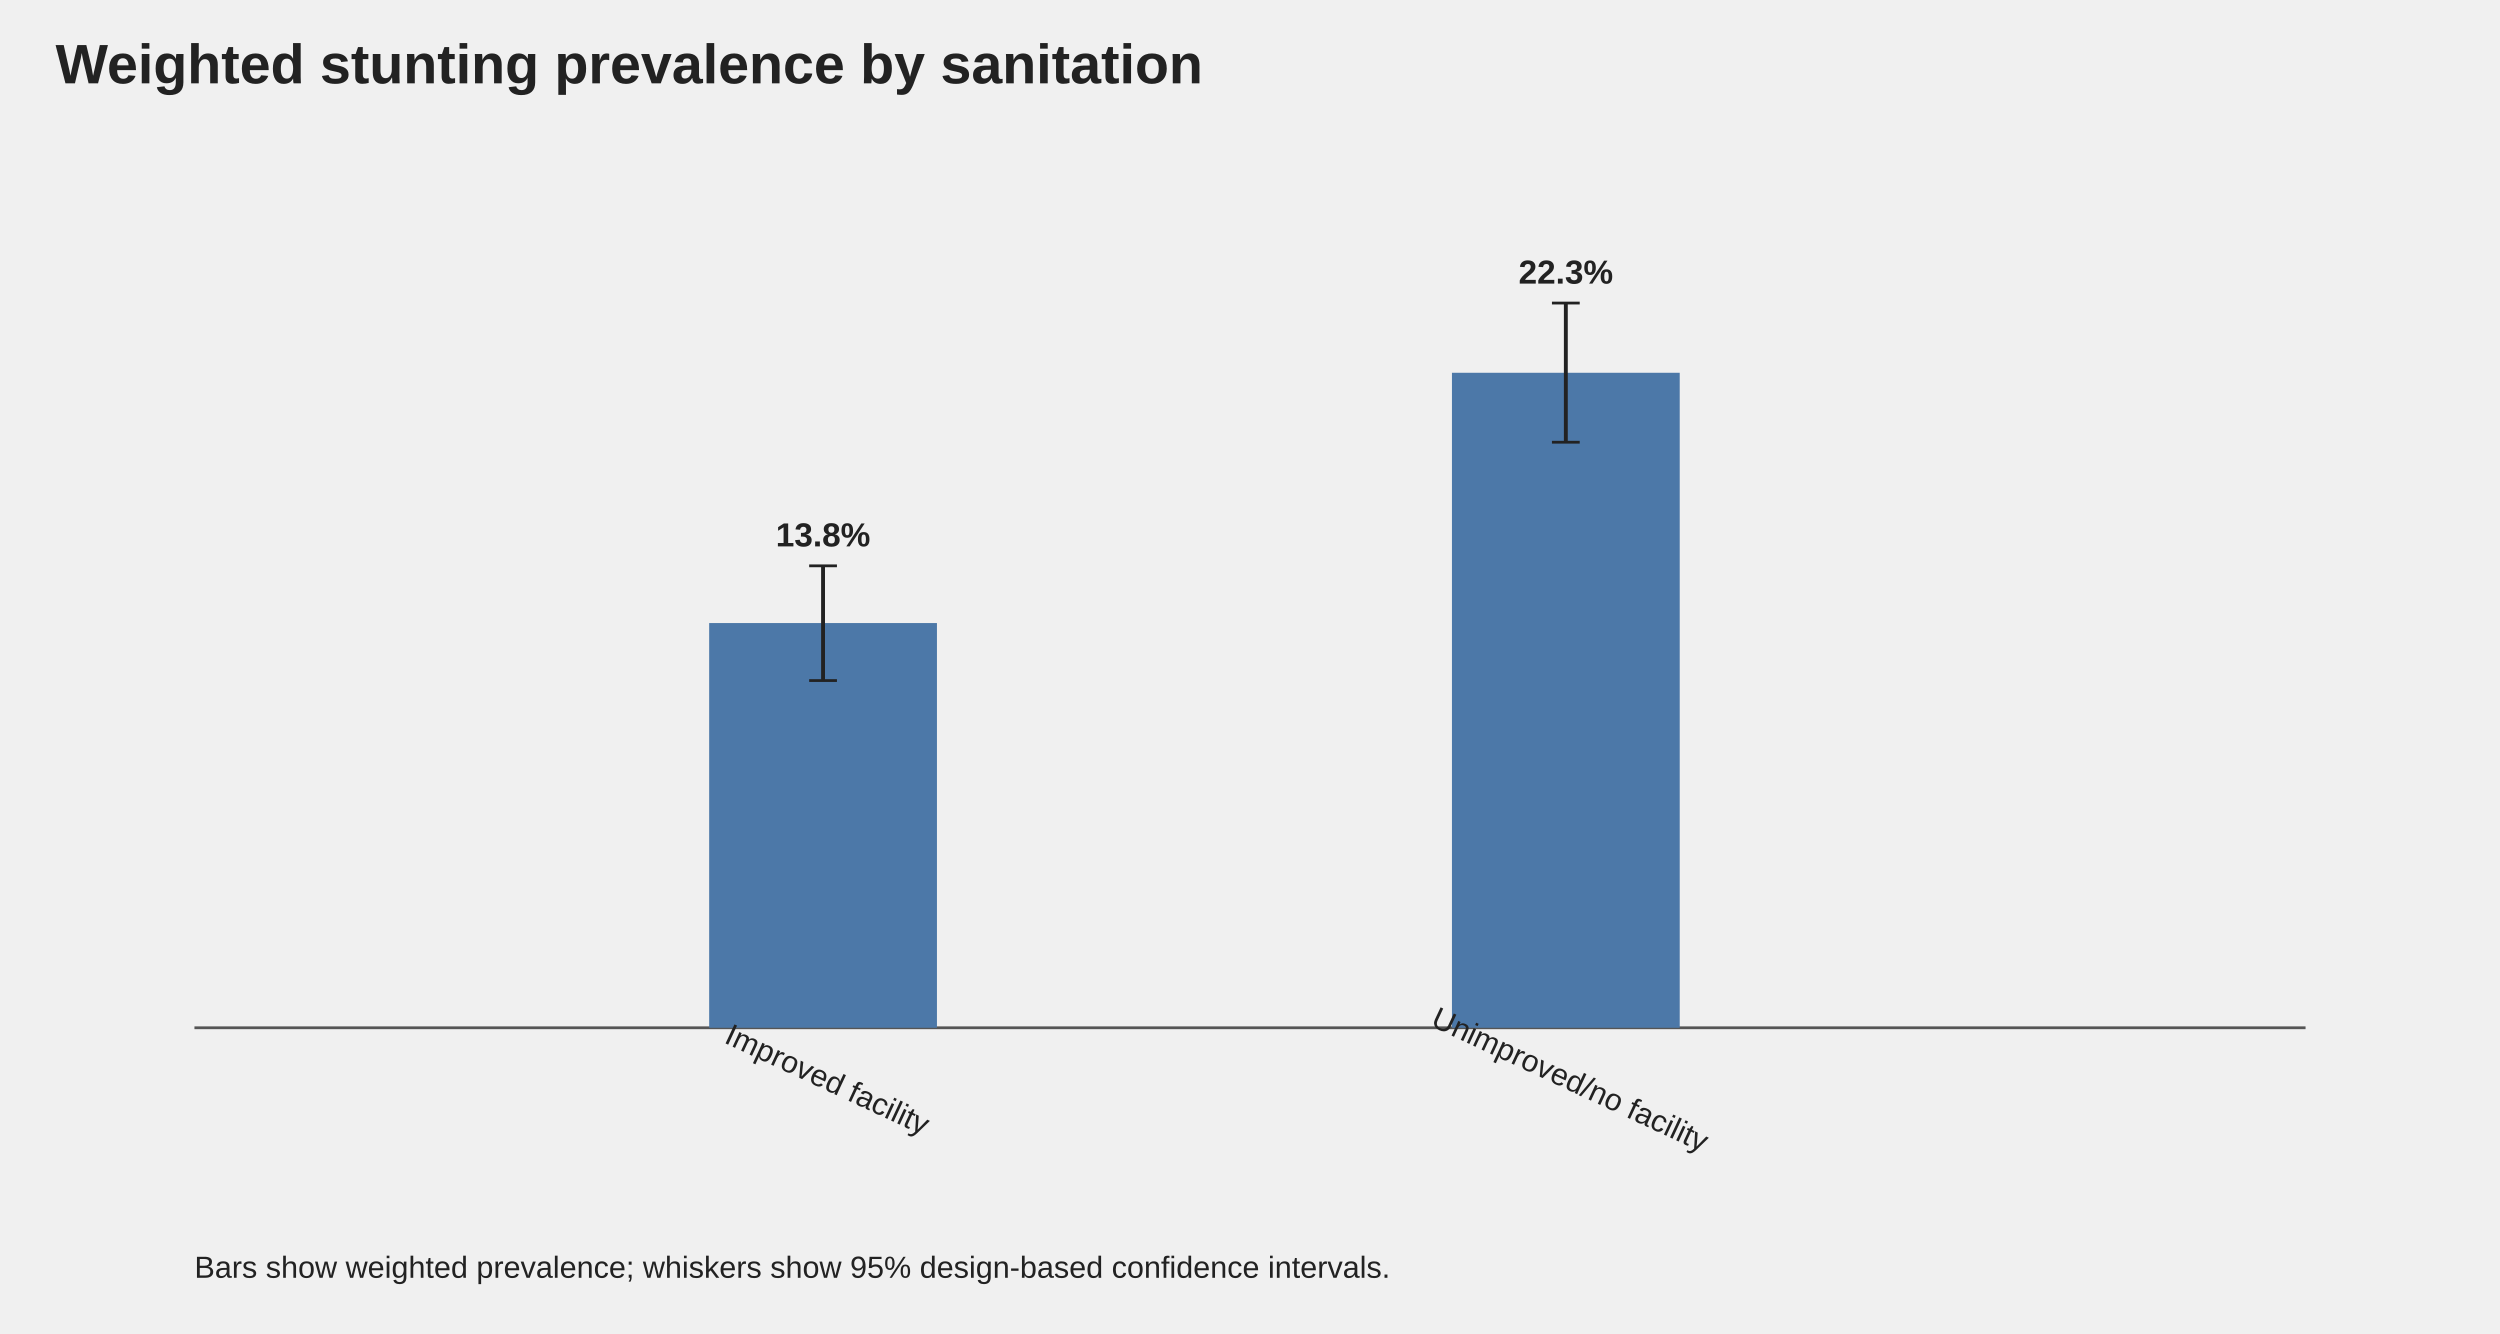
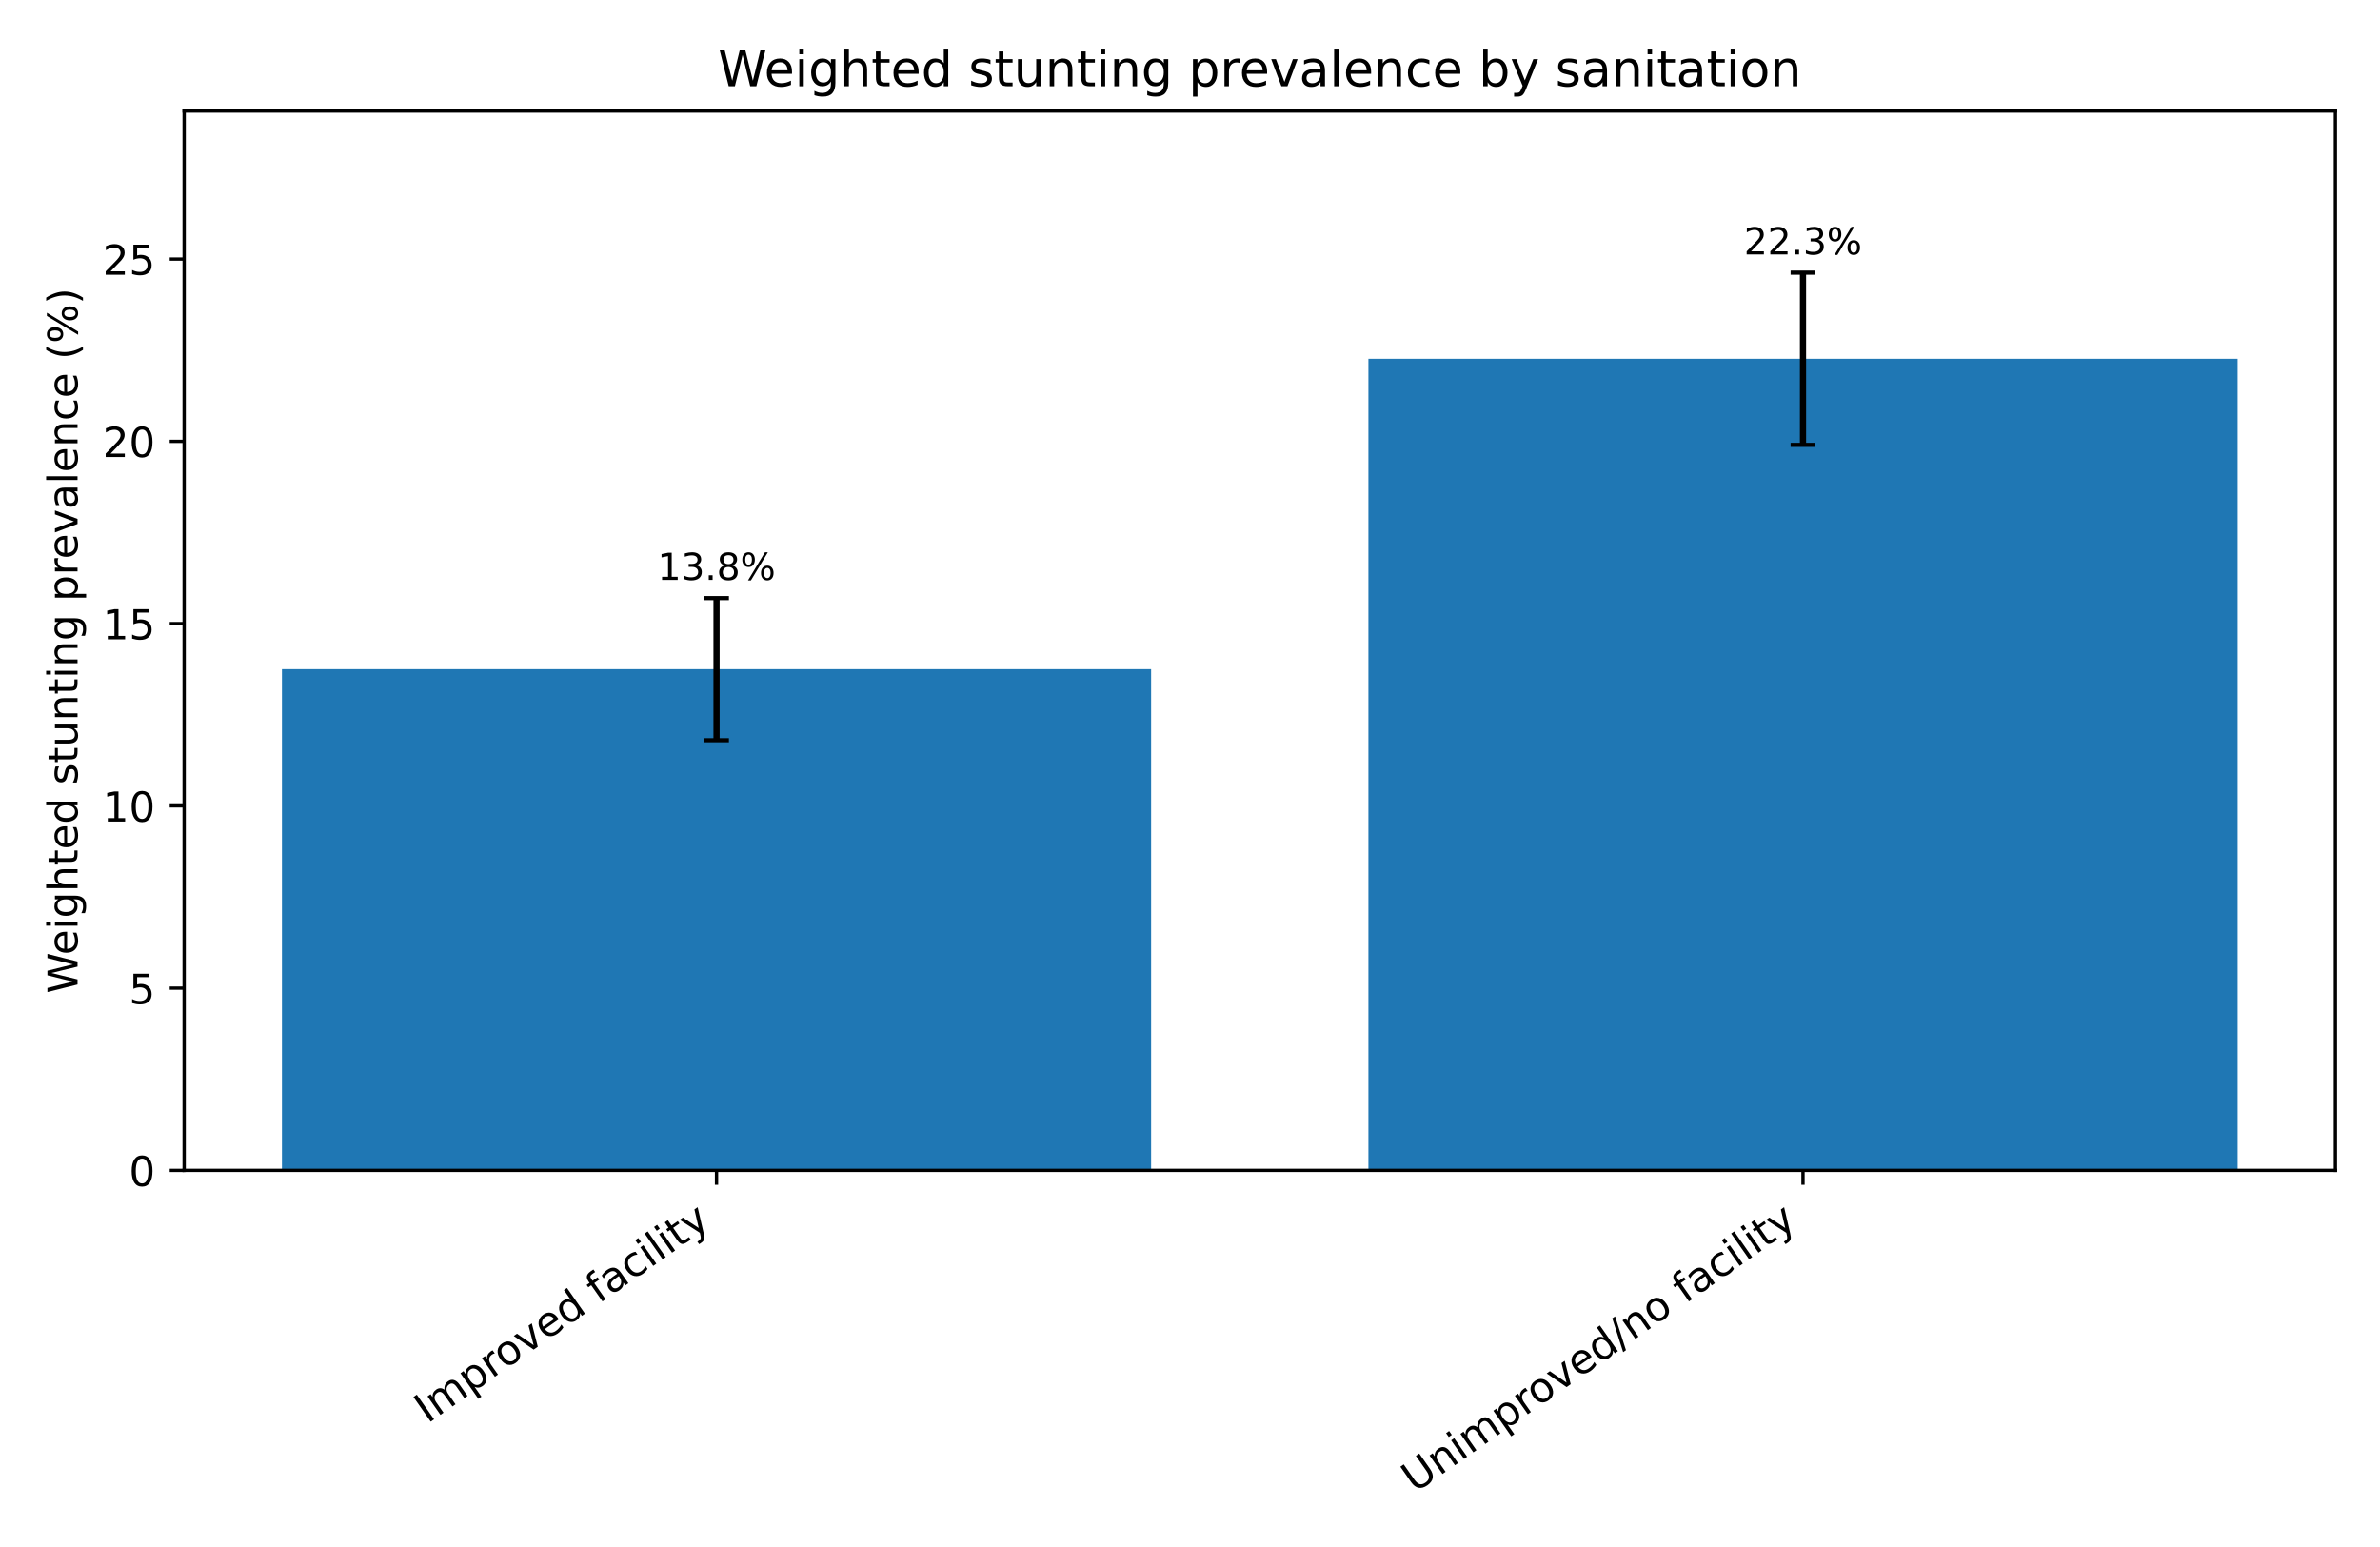
- <svg xmlns="http://www.w3.org/2000/svg" width="900" height="480" viewBox="0 0 900 480">
-   <style>text{font-family:Arial,sans-serif;fill:#222}.t{font-size:20px;font-weight:700}.l{font-size:11px}.v{font-size:12px;font-weight:600}</style>
-   <text x="20" y="30" class="t">Weighted stunting prevalence by sanitation</text>
-   <line x1="70" y1="370" x2="830" y2="370" stroke="#555" />
-   <rect x="255.3" y="224.3" width="82.0" height="145.7" fill="#4C78A8" />
-   <line x1="296.3" y1="245.0" x2="296.3" y2="203.7" stroke="#222" stroke-width="1.4" />
-   <line x1="291.3" y1="245.0" x2="301.3" y2="245.0" stroke="#222" />
-   <line x1="291.3" y1="203.7" x2="301.3" y2="203.7" stroke="#222" />
-   <text x="296.3" y="196.7" text-anchor="middle" class="v">13.8%</text>
-   <text x="296.3" y="392" text-anchor="middle" class="l" transform="rotate(25 296.3 392)">Improved facility</text>
-   <rect x="522.7" y="134.2" width="82.0" height="235.8" fill="#4C78A8" />
-   <line x1="563.7" y1="159.2" x2="563.7" y2="109.1" stroke="#222" stroke-width="1.4" />
-   <line x1="558.7" y1="159.2" x2="568.7" y2="159.2" stroke="#222" />
-   <line x1="558.7" y1="109.1" x2="568.7" y2="109.1" stroke="#222" />
-   <text x="563.7" y="102.1" text-anchor="middle" class="v">22.3%</text>
-   <text x="563.7" y="392" text-anchor="middle" class="l" transform="rotate(25 563.7 392)">Unimproved/no facility</text>
-   <text x="70" y="460" class="l">Bars show weighted prevalence; whiskers show 95% design-based confidence intervals.</text>
+ <svg xmlns="http://www.w3.org/2000/svg" xmlns:xlink="http://www.w3.org/1999/xlink" width="576pt" height="374.4pt" viewBox="0 0 576 374.4" version="1.1">
+   <defs>
+     <style type="text/css">*{stroke-linejoin: round; stroke-linecap: butt}</style>
+   </defs>
+   <g id="figure_1">
+     <g id="patch_1">
+       <path d="M 0 374.4  L 576 374.4  L 576 0  L 0 0  z " style="fill: #ffffff" />
+     </g>
+     <g id="axes_1">
+       <g id="patch_2">
+         <path d="M 44.57 283.248  L 565.2 283.248  L 565.2 26.88  L 44.57 26.88  z " style="fill: #ffffff" />
+       </g>
+       <g id="patch_3">
+         <path d="M 68.235 283.248  L 278.591 283.248  L 278.591 161.945  L 68.235 161.945  z " clip-path="url(#pf278d145f6)" style="fill: #1f77b4" />
+       </g>
+       <g id="patch_4">
+         <path d="M 331.179 283.248  L 541.535 283.248  L 541.535 86.828  L 331.179 86.828  z " clip-path="url(#pf278d145f6)" style="fill: #1f77b4" />
+       </g>
+       <g id="matplotlib.axis_1">
+         <g id="xtick_1">
+           <g id="line2d_1">
+             <defs>
+               <path id="m2571a220c2" d="M 0 0  L 0 3.5  " style="stroke: #000000; stroke-width: 0.8" />
+             </defs>
+             <g>
+               <use xlink:href="#m2571a220c2" x="173.413" y="283.248" style="stroke: #000000; stroke-width: 0.8" />
+             </g>
+           </g>
+           <g id="text_1">
+             <g transform="translate(103.4419 344.6309) rotate(-35) scale(0.1 -0.1)">
+               <defs>
+                 <path id="DejaVuSans-49" d="M 628 4666  L 1259 4666  L 1259 0  L 628 0  L 628 4666  z " transform="scale(0.015625)" />
+                 <path id="DejaVuSans-6d" d="M 3328 2828  Q 3544 3216 3844 3400  Q 4144 3584 4550 3584  Q 5097 3584 5394 3201  Q 5691 2819 5691 2113  L 5691 0  L 5113 0  L 5113 2094  Q 5113 2597 4934 2840  Q 4756 3084 4391 3084  Q 3944 3084 3684 2787  Q 3425 2491 3425 1978  L 3425 0  L 2847 0  L 2847 2094  Q 2847 2600 2669 2842  Q 2491 3084 2119 3084  Q 1678 3084 1418 2786  Q 1159 2488 1159 1978  L 1159 0  L 581 0  L 581 3500  L 1159 3500  L 1159 2956  Q 1356 3278 1631 3431  Q 1906 3584 2284 3584  Q 2666 3584 2933 3390  Q 3200 3197 3328 2828  z " transform="scale(0.015625)" />
+                 <path id="DejaVuSans-70" d="M 1159 525  L 1159 -1331  L 581 -1331  L 581 3500  L 1159 3500  L 1159 2969  Q 1341 3281 1617 3432  Q 1894 3584 2278 3584  Q 2916 3584 3314 3078  Q 3713 2572 3713 1747  Q 3713 922 3314 415  Q 2916 -91 2278 -91  Q 1894 -91 1617 61  Q 1341 213 1159 525  z M 3116 1747  Q 3116 2381 2855 2742  Q 2594 3103 2138 3103  Q 1681 3103 1420 2742  Q 1159 2381 1159 1747  Q 1159 1113 1420 752  Q 1681 391 2138 391  Q 2594 391 2855 752  Q 3116 1113 3116 1747  z " transform="scale(0.015625)" />
+                 <path id="DejaVuSans-72" d="M 2631 2963  Q 2534 3019 2420 3045  Q 2306 3072 2169 3072  Q 1681 3072 1420 2755  Q 1159 2438 1159 1844  L 1159 0  L 581 0  L 581 3500  L 1159 3500  L 1159 2956  Q 1341 3275 1631 3429  Q 1922 3584 2338 3584  Q 2397 3584 2469 3576  Q 2541 3569 2628 3553  L 2631 2963  z " transform="scale(0.015625)" />
+                 <path id="DejaVuSans-6f" d="M 1959 3097  Q 1497 3097 1228 2736  Q 959 2375 959 1747  Q 959 1119 1226 758  Q 1494 397 1959 397  Q 2419 397 2687 759  Q 2956 1122 2956 1747  Q 2956 2369 2687 2733  Q 2419 3097 1959 3097  z M 1959 3584  Q 2709 3584 3137 3096  Q 3566 2609 3566 1747  Q 3566 888 3137 398  Q 2709 -91 1959 -91  Q 1206 -91 779 398  Q 353 888 353 1747  Q 353 2609 779 3096  Q 1206 3584 1959 3584  z " transform="scale(0.015625)" />
+                 <path id="DejaVuSans-76" d="M 191 3500  L 800 3500  L 1894 563  L 2988 3500  L 3597 3500  L 2284 0  L 1503 0  L 191 3500  z " transform="scale(0.015625)" />
+                 <path id="DejaVuSans-65" d="M 3597 1894  L 3597 1613  L 953 1613  Q 991 1019 1311 708  Q 1631 397 2203 397  Q 2534 397 2845 478  Q 3156 559 3463 722  L 3463 178  Q 3153 47 2828 -22  Q 2503 -91 2169 -91  Q 1331 -91 842 396  Q 353 884 353 1716  Q 353 2575 817 3079  Q 1281 3584 2069 3584  Q 2775 3584 3186 3129  Q 3597 2675 3597 1894  z M 3022 2063  Q 3016 2534 2758 2815  Q 2500 3097 2075 3097  Q 1594 3097 1305 2825  Q 1016 2553 972 2059  L 3022 2063  z " transform="scale(0.015625)" />
+                 <path id="DejaVuSans-64" d="M 2906 2969  L 2906 4863  L 3481 4863  L 3481 0  L 2906 0  L 2906 525  Q 2725 213 2448 61  Q 2172 -91 1784 -91  Q 1150 -91 751 415  Q 353 922 353 1747  Q 353 2572 751 3078  Q 1150 3584 1784 3584  Q 2172 3584 2448 3432  Q 2725 3281 2906 2969  z M 947 1747  Q 947 1113 1208 752  Q 1469 391 1925 391  Q 2381 391 2643 752  Q 2906 1113 2906 1747  Q 2906 2381 2643 2742  Q 2381 3103 1925 3103  Q 1469 3103 1208 2742  Q 947 2381 947 1747  z " transform="scale(0.015625)" />
+                 <path id="DejaVuSans-20" transform="scale(0.015625)" />
+                 <path id="DejaVuSans-66" d="M 2375 4863  L 2375 4384  L 1825 4384  Q 1516 4384 1395 4259  Q 1275 4134 1275 3809  L 1275 3500  L 2222 3500  L 2222 3053  L 1275 3053  L 1275 0  L 697 0  L 697 3053  L 147 3053  L 147 3500  L 697 3500  L 697 3744  Q 697 4328 969 4595  Q 1241 4863 1831 4863  L 2375 4863  z " transform="scale(0.015625)" />
+                 <path id="DejaVuSans-61" d="M 2194 1759  Q 1497 1759 1228 1600  Q 959 1441 959 1056  Q 959 750 1161 570  Q 1363 391 1709 391  Q 2188 391 2477 730  Q 2766 1069 2766 1631  L 2766 1759  L 2194 1759  z M 3341 1997  L 3341 0  L 2766 0  L 2766 531  Q 2569 213 2275 61  Q 1981 -91 1556 -91  Q 1019 -91 701 211  Q 384 513 384 1019  Q 384 1609 779 1909  Q 1175 2209 1959 2209  L 2766 2209  L 2766 2266  Q 2766 2663 2505 2880  Q 2244 3097 1772 3097  Q 1472 3097 1187 3025  Q 903 2953 641 2809  L 641 3341  Q 956 3463 1253 3523  Q 1550 3584 1831 3584  Q 2591 3584 2966 3190  Q 3341 2797 3341 1997  z " transform="scale(0.015625)" />
+                 <path id="DejaVuSans-63" d="M 3122 3366  L 3122 2828  Q 2878 2963 2633 3030  Q 2388 3097 2138 3097  Q 1578 3097 1268 2742  Q 959 2388 959 1747  Q 959 1106 1268 751  Q 1578 397 2138 397  Q 2388 397 2633 464  Q 2878 531 3122 666  L 3122 134  Q 2881 22 2623 -34  Q 2366 -91 2075 -91  Q 1284 -91 818 406  Q 353 903 353 1747  Q 353 2603 823 3093  Q 1294 3584 2113 3584  Q 2378 3584 2631 3529  Q 2884 3475 3122 3366  z " transform="scale(0.015625)" />
+                 <path id="DejaVuSans-69" d="M 603 3500  L 1178 3500  L 1178 0  L 603 0  L 603 3500  z M 603 4863  L 1178 4863  L 1178 4134  L 603 4134  L 603 4863  z " transform="scale(0.015625)" />
+                 <path id="DejaVuSans-6c" d="M 603 4863  L 1178 4863  L 1178 0  L 603 0  L 603 4863  z " transform="scale(0.015625)" />
+                 <path id="DejaVuSans-74" d="M 1172 4494  L 1172 3500  L 2356 3500  L 2356 3053  L 1172 3053  L 1172 1153  Q 1172 725 1289 603  Q 1406 481 1766 481  L 2356 481  L 2356 0  L 1766 0  Q 1100 0 847 248  Q 594 497 594 1153  L 594 3053  L 172 3053  L 172 3500  L 594 3500  L 594 4494  L 1172 4494  z " transform="scale(0.015625)" />
+                 <path id="DejaVuSans-79" d="M 2059 -325  Q 1816 -950 1584 -1140  Q 1353 -1331 966 -1331  L 506 -1331  L 506 -850  L 844 -850  Q 1081 -850 1212 -737  Q 1344 -625 1503 -206  L 1606 56  L 191 3500  L 800 3500  L 1894 763  L 2988 3500  L 3597 3500  L 2059 -325  z " transform="scale(0.015625)" />
+               </defs>
+               <use xlink:href="#DejaVuSans-49" />
+               <use xlink:href="#DejaVuSans-6d" transform="translate(29.49219 0)" />
+               <use xlink:href="#DejaVuSans-70" transform="translate(126.9043 0)" />
+               <use xlink:href="#DejaVuSans-72" transform="translate(190.3809 0)" />
+               <use xlink:href="#DejaVuSans-6f" transform="translate(229.2441 0)" />
+               <use xlink:href="#DejaVuSans-76" transform="translate(290.4258 0)" />
+               <use xlink:href="#DejaVuSans-65" transform="translate(349.6055 0)" />
+               <use xlink:href="#DejaVuSans-64" transform="translate(411.1289 0)" />
+               <use xlink:href="#DejaVuSans-20" transform="translate(474.6055 0)" />
+               <use xlink:href="#DejaVuSans-66" transform="translate(506.3926 0)" />
+               <use xlink:href="#DejaVuSans-61" transform="translate(541.5977 0)" />
+               <use xlink:href="#DejaVuSans-63" transform="translate(602.877 0)" />
+               <use xlink:href="#DejaVuSans-69" transform="translate(657.8574 0)" />
+               <use xlink:href="#DejaVuSans-6c" transform="translate(685.6406 0)" />
+               <use xlink:href="#DejaVuSans-69" transform="translate(713.4238 0)" />
+               <use xlink:href="#DejaVuSans-74" transform="translate(741.207 0)" />
+               <use xlink:href="#DejaVuSans-79" transform="translate(780.416 0)" />
+             </g>
+           </g>
+         </g>
+         <g id="xtick_2">
+           <g id="line2d_2">
+             <g>
+               <use xlink:href="#m2571a220c2" x="436.357" y="283.248" style="stroke: #000000; stroke-width: 0.8" />
+             </g>
+           </g>
+           <g id="text_2">
+             <g transform="translate(342.3775 361.4421) rotate(-35) scale(0.1 -0.1)">
+               <defs>
+                 <path id="DejaVuSans-55" d="M 556 4666  L 1191 4666  L 1191 1831  Q 1191 1081 1462 751  Q 1734 422 2344 422  Q 2950 422 3222 751  Q 3494 1081 3494 1831  L 3494 4666  L 4128 4666  L 4128 1753  Q 4128 841 3676 375  Q 3225 -91 2344 -91  Q 1459 -91 1007 375  Q 556 841 556 1753  L 556 4666  z " transform="scale(0.015625)" />
+                 <path id="DejaVuSans-6e" d="M 3513 2113  L 3513 0  L 2938 0  L 2938 2094  Q 2938 2591 2744 2837  Q 2550 3084 2163 3084  Q 1697 3084 1428 2787  Q 1159 2491 1159 1978  L 1159 0  L 581 0  L 581 3500  L 1159 3500  L 1159 2956  Q 1366 3272 1645 3428  Q 1925 3584 2291 3584  Q 2894 3584 3203 3211  Q 3513 2838 3513 2113  z " transform="scale(0.015625)" />
+                 <path id="DejaVuSans-2f" d="M 1625 4666  L 2156 4666  L 531 -594  L 0 -594  L 1625 4666  z " transform="scale(0.015625)" />
+               </defs>
+               <use xlink:href="#DejaVuSans-55" />
+               <use xlink:href="#DejaVuSans-6e" transform="translate(73.19336 0)" />
+               <use xlink:href="#DejaVuSans-69" transform="translate(136.5723 0)" />
+               <use xlink:href="#DejaVuSans-6d" transform="translate(164.3555 0)" />
+               <use xlink:href="#DejaVuSans-70" transform="translate(261.7676 0)" />
+               <use xlink:href="#DejaVuSans-72" transform="translate(325.2441 0)" />
+               <use xlink:href="#DejaVuSans-6f" transform="translate(364.1074 0)" />
+               <use xlink:href="#DejaVuSans-76" transform="translate(425.2891 0)" />
+               <use xlink:href="#DejaVuSans-65" transform="translate(484.4688 0)" />
+               <use xlink:href="#DejaVuSans-64" transform="translate(545.9922 0)" />
+               <use xlink:href="#DejaVuSans-2f" transform="translate(609.4688 0)" />
+               <use xlink:href="#DejaVuSans-6e" transform="translate(643.1602 0)" />
+               <use xlink:href="#DejaVuSans-6f" transform="translate(706.5391 0)" />
+               <use xlink:href="#DejaVuSans-20" transform="translate(767.7207 0)" />
+               <use xlink:href="#DejaVuSans-66" transform="translate(799.5078 0)" />
+               <use xlink:href="#DejaVuSans-61" transform="translate(834.7129 0)" />
+               <use xlink:href="#DejaVuSans-63" transform="translate(895.9922 0)" />
+               <use xlink:href="#DejaVuSans-69" transform="translate(950.9727 0)" />
+               <use xlink:href="#DejaVuSans-6c" transform="translate(978.7559 0)" />
+               <use xlink:href="#DejaVuSans-69" transform="translate(1006.539 0)" />
+               <use xlink:href="#DejaVuSans-74" transform="translate(1034.322 0)" />
+               <use xlink:href="#DejaVuSans-79" transform="translate(1073.531 0)" />
+             </g>
+           </g>
+         </g>
+       </g>
+       <g id="matplotlib.axis_2">
+         <g id="ytick_1">
+           <g id="line2d_3">
+             <defs>
+               <path id="m5bd4060af0" d="M 0 0  L -3.5 0  " style="stroke: #000000; stroke-width: 0.8" />
+             </defs>
+             <g>
+               <use xlink:href="#m5bd4060af0" x="44.57" y="283.248" style="stroke: #000000; stroke-width: 0.8" />
+             </g>
+           </g>
+           <g id="text_3">
+             <g transform="translate(31.2075 287.047) scale(0.1 -0.1)">
+               <defs>
+                 <path id="DejaVuSans-30" d="M 2034 4250  Q 1547 4250 1301 3770  Q 1056 3291 1056 2328  Q 1056 1369 1301 889  Q 1547 409 2034 409  Q 2525 409 2770 889  Q 3016 1369 3016 2328  Q 3016 3291 2770 3770  Q 2525 4250 2034 4250  z M 2034 4750  Q 2819 4750 3233 4129  Q 3647 3509 3647 2328  Q 3647 1150 3233 529  Q 2819 -91 2034 -91  Q 1250 -91 836 529  Q 422 1150 422 2328  Q 422 3509 836 4129  Q 1250 4750 2034 4750  z " transform="scale(0.015625)" />
+               </defs>
+               <use xlink:href="#DejaVuSans-30" />
+             </g>
+           </g>
+         </g>
+         <g id="ytick_2">
+           <g id="line2d_4">
+             <g>
+               <use xlink:href="#m5bd4060af0" x="44.57" y="239.138" style="stroke: #000000; stroke-width: 0.8" />
+             </g>
+           </g>
+           <g id="text_4">
+             <g transform="translate(31.2075 242.9369) scale(0.1 -0.1)">
+               <defs>
+                 <path id="DejaVuSans-35" d="M 691 4666  L 3169 4666  L 3169 4134  L 1269 4134  L 1269 2991  Q 1406 3038 1543 3061  Q 1681 3084 1819 3084  Q 2600 3084 3056 2656  Q 3513 2228 3513 1497  Q 3513 744 3044 326  Q 2575 -91 1722 -91  Q 1428 -91 1123 -41  Q 819 9 494 109  L 494 744  Q 775 591 1075 516  Q 1375 441 1709 441  Q 2250 441 2565 725  Q 2881 1009 2881 1497  Q 2881 1984 2565 2268  Q 2250 2553 1709 2553  Q 1456 2553 1204 2497  Q 953 2441 691 2322  L 691 4666  z " transform="scale(0.015625)" />
+               </defs>
+               <use xlink:href="#DejaVuSans-35" />
+             </g>
+           </g>
+         </g>
+         <g id="ytick_3">
+           <g id="line2d_5">
+             <g>
+               <use xlink:href="#m5bd4060af0" x="44.57" y="195.028" style="stroke: #000000; stroke-width: 0.8" />
+             </g>
+           </g>
+           <g id="text_5">
+             <g transform="translate(24.845 198.8269) scale(0.1 -0.1)">
+               <defs>
+                 <path id="DejaVuSans-31" d="M 794 531  L 1825 531  L 1825 4091  L 703 3866  L 703 4441  L 1819 4666  L 2450 4666  L 2450 531  L 3481 531  L 3481 0  L 794 0  L 794 531  z " transform="scale(0.015625)" />
+               </defs>
+               <use xlink:href="#DejaVuSans-31" />
+               <use xlink:href="#DejaVuSans-30" transform="translate(63.62305 0)" />
+             </g>
+           </g>
+         </g>
+         <g id="ytick_4">
+           <g id="line2d_6">
+             <g>
+               <use xlink:href="#m5bd4060af0" x="44.57" y="150.918" style="stroke: #000000; stroke-width: 0.8" />
+             </g>
+           </g>
+           <g id="text_6">
+             <g transform="translate(24.845 154.7168) scale(0.1 -0.1)">
+               <use xlink:href="#DejaVuSans-31" />
+               <use xlink:href="#DejaVuSans-35" transform="translate(63.62305 0)" />
+             </g>
+           </g>
+         </g>
+         <g id="ytick_5">
+           <g id="line2d_7">
+             <g>
+               <use xlink:href="#m5bd4060af0" x="44.57" y="106.808" style="stroke: #000000; stroke-width: 0.8" />
+             </g>
+           </g>
+           <g id="text_7">
+             <g transform="translate(24.845 110.6067) scale(0.1 -0.1)">
+               <defs>
+                 <path id="DejaVuSans-32" d="M 1228 531  L 3431 531  L 3431 0  L 469 0  L 469 531  Q 828 903 1448 1529  Q 2069 2156 2228 2338  Q 2531 2678 2651 2914  Q 2772 3150 2772 3378  Q 2772 3750 2511 3984  Q 2250 4219 1831 4219  Q 1534 4219 1204 4116  Q 875 4013 500 3803  L 500 4441  Q 881 4594 1212 4672  Q 1544 4750 1819 4750  Q 2544 4750 2975 4387  Q 3406 4025 3406 3419  Q 3406 3131 3298 2873  Q 3191 2616 2906 2266  Q 2828 2175 2409 1742  Q 1991 1309 1228 531  z " transform="scale(0.015625)" />
+               </defs>
+               <use xlink:href="#DejaVuSans-32" />
+               <use xlink:href="#DejaVuSans-30" transform="translate(63.62305 0)" />
+             </g>
+           </g>
+         </g>
+         <g id="ytick_6">
+           <g id="line2d_8">
+             <g>
+               <use xlink:href="#m5bd4060af0" x="44.57" y="62.697" style="stroke: #000000; stroke-width: 0.8" />
+             </g>
+           </g>
+           <g id="text_8">
+             <g transform="translate(24.845 66.49667) scale(0.1 -0.1)">
+               <use xlink:href="#DejaVuSans-32" />
+               <use xlink:href="#DejaVuSans-35" transform="translate(63.62305 0)" />
+             </g>
+           </g>
+         </g>
+         <g id="text_9">
+           <g transform="translate(18.76531 240.4248) rotate(-90) scale(0.1 -0.1)">
+             <defs>
+               <path id="DejaVuSans-57" d="M 213 4666  L 850 4666  L 1831 722  L 2809 4666  L 3519 4666  L 4500 722  L 5478 4666  L 6119 4666  L 4947 0  L 4153 0  L 3169 4050  L 2175 0  L 1381 0  L 213 4666  z " transform="scale(0.015625)" />
+               <path id="DejaVuSans-67" d="M 2906 1791  Q 2906 2416 2648 2759  Q 2391 3103 1925 3103  Q 1463 3103 1205 2759  Q 947 2416 947 1791  Q 947 1169 1205 825  Q 1463 481 1925 481  Q 2391 481 2648 825  Q 2906 1169 2906 1791  z M 3481 434  Q 3481 -459 3084 -895  Q 2688 -1331 1869 -1331  Q 1566 -1331 1297 -1286  Q 1028 -1241 775 -1147  L 775 -588  Q 1028 -725 1275 -790  Q 1522 -856 1778 -856  Q 2344 -856 2625 -561  Q 2906 -266 2906 331  L 2906 616  Q 2728 306 2450 153  Q 2172 0 1784 0  Q 1141 0 747 490  Q 353 981 353 1791  Q 353 2603 747 3093  Q 1141 3584 1784 3584  Q 2172 3584 2450 3431  Q 2728 3278 2906 2969  L 2906 3500  L 3481 3500  L 3481 434  z " transform="scale(0.015625)" />
+               <path id="DejaVuSans-68" d="M 3513 2113  L 3513 0  L 2938 0  L 2938 2094  Q 2938 2591 2744 2837  Q 2550 3084 2163 3084  Q 1697 3084 1428 2787  Q 1159 2491 1159 1978  L 1159 0  L 581 0  L 581 4863  L 1159 4863  L 1159 2956  Q 1366 3272 1645 3428  Q 1925 3584 2291 3584  Q 2894 3584 3203 3211  Q 3513 2838 3513 2113  z " transform="scale(0.015625)" />
+               <path id="DejaVuSans-73" d="M 2834 3397  L 2834 2853  Q 2591 2978 2328 3040  Q 2066 3103 1784 3103  Q 1356 3103 1142 2972  Q 928 2841 928 2578  Q 928 2378 1081 2264  Q 1234 2150 1697 2047  L 1894 2003  Q 2506 1872 2764 1633  Q 3022 1394 3022 966  Q 3022 478 2636 193  Q 2250 -91 1575 -91  Q 1294 -91 989 -36  Q 684 19 347 128  L 347 722  Q 666 556 975 473  Q 1284 391 1588 391  Q 1994 391 2212 530  Q 2431 669 2431 922  Q 2431 1156 2273 1281  Q 2116 1406 1581 1522  L 1381 1569  Q 847 1681 609 1914  Q 372 2147 372 2553  Q 372 3047 722 3315  Q 1072 3584 1716 3584  Q 2034 3584 2315 3537  Q 2597 3491 2834 3397  z " transform="scale(0.015625)" />
+               <path id="DejaVuSans-75" d="M 544 1381  L 544 3500  L 1119 3500  L 1119 1403  Q 1119 906 1312 657  Q 1506 409 1894 409  Q 2359 409 2629 706  Q 2900 1003 2900 1516  L 2900 3500  L 3475 3500  L 3475 0  L 2900 0  L 2900 538  Q 2691 219 2414 64  Q 2138 -91 1772 -91  Q 1169 -91 856 284  Q 544 659 544 1381  z M 1991 3584  L 1991 3584  z " transform="scale(0.015625)" />
+               <path id="DejaVuSans-28" d="M 1984 4856  Q 1566 4138 1362 3434  Q 1159 2731 1159 2009  Q 1159 1288 1364 580  Q 1569 -128 1984 -844  L 1484 -844  Q 1016 -109 783 600  Q 550 1309 550 2009  Q 550 2706 781 3412  Q 1013 4119 1484 4856  L 1984 4856  z " transform="scale(0.015625)" />
+               <path id="DejaVuSans-25" d="M 4653 2053  Q 4381 2053 4226 1822  Q 4072 1591 4072 1178  Q 4072 772 4226 539  Q 4381 306 4653 306  Q 4919 306 5073 539  Q 5228 772 5228 1178  Q 5228 1588 5073 1820  Q 4919 2053 4653 2053  z M 4653 2450  Q 5147 2450 5437 2106  Q 5728 1763 5728 1178  Q 5728 594 5436 251  Q 5144 -91 4653 -91  Q 4153 -91 3862 251  Q 3572 594 3572 1178  Q 3572 1766 3864 2108  Q 4156 2450 4653 2450  z M 1428 4353  Q 1159 4353 1004 4120  Q 850 3888 850 3481  Q 850 3069 1003 2837  Q 1156 2606 1428 2606  Q 1700 2606 1854 2837  Q 2009 3069 2009 3481  Q 2009 3884 1853 4118  Q 1697 4353 1428 4353  z M 4250 4750  L 4750 4750  L 1831 -91  L 1331 -91  L 4250 4750  z M 1428 4750  Q 1922 4750 2215 4408  Q 2509 4066 2509 3481  Q 2509 2891 2217 2550  Q 1925 2209 1428 2209  Q 931 2209 642 2551  Q 353 2894 353 3481  Q 353 4063 643 4406  Q 934 4750 1428 4750  z " transform="scale(0.015625)" />
+               <path id="DejaVuSans-29" d="M 513 4856  L 1013 4856  Q 1481 4119 1714 3412  Q 1947 2706 1947 2009  Q 1947 1309 1714 600  Q 1481 -109 1013 -844  L 513 -844  Q 928 -128 1133 580  Q 1338 1288 1338 2009  Q 1338 2731 1133 3434  Q 928 4138 513 4856  z " transform="scale(0.015625)" />
+             </defs>
+             <use xlink:href="#DejaVuSans-57" />
+             <use xlink:href="#DejaVuSans-65" transform="translate(93.00195 0)" />
+             <use xlink:href="#DejaVuSans-69" transform="translate(154.5254 0)" />
+             <use xlink:href="#DejaVuSans-67" transform="translate(182.3086 0)" />
+             <use xlink:href="#DejaVuSans-68" transform="translate(245.7852 0)" />
+             <use xlink:href="#DejaVuSans-74" transform="translate(309.1641 0)" />
+             <use xlink:href="#DejaVuSans-65" transform="translate(348.373 0)" />
+             <use xlink:href="#DejaVuSans-64" transform="translate(409.8965 0)" />
+             <use xlink:href="#DejaVuSans-20" transform="translate(473.373 0)" />
+             <use xlink:href="#DejaVuSans-73" transform="translate(505.1602 0)" />
+             <use xlink:href="#DejaVuSans-74" transform="translate(557.2598 0)" />
+             <use xlink:href="#DejaVuSans-75" transform="translate(596.4688 0)" />
+             <use xlink:href="#DejaVuSans-6e" transform="translate(659.8477 0)" />
+             <use xlink:href="#DejaVuSans-74" transform="translate(723.2266 0)" />
+             <use xlink:href="#DejaVuSans-69" transform="translate(762.4355 0)" />
+             <use xlink:href="#DejaVuSans-6e" transform="translate(790.2188 0)" />
+             <use xlink:href="#DejaVuSans-67" transform="translate(853.5977 0)" />
+             <use xlink:href="#DejaVuSans-20" transform="translate(917.0742 0)" />
+             <use xlink:href="#DejaVuSans-70" transform="translate(948.8613 0)" />
+             <use xlink:href="#DejaVuSans-72" transform="translate(1012.338 0)" />
+             <use xlink:href="#DejaVuSans-65" transform="translate(1051.201 0)" />
+             <use xlink:href="#DejaVuSans-76" transform="translate(1112.725 0)" />
+             <use xlink:href="#DejaVuSans-61" transform="translate(1171.904 0)" />
+             <use xlink:href="#DejaVuSans-6c" transform="translate(1233.184 0)" />
+             <use xlink:href="#DejaVuSans-65" transform="translate(1260.967 0)" />
+             <use xlink:href="#DejaVuSans-6e" transform="translate(1322.49 0)" />
+             <use xlink:href="#DejaVuSans-63" transform="translate(1385.869 0)" />
+             <use xlink:href="#DejaVuSans-65" transform="translate(1440.85 0)" />
+             <use xlink:href="#DejaVuSans-20" transform="translate(1502.373 0)" />
+             <use xlink:href="#DejaVuSans-28" transform="translate(1534.16 0)" />
+             <use xlink:href="#DejaVuSans-25" transform="translate(1573.174 0)" />
+             <use xlink:href="#DejaVuSans-29" transform="translate(1668.193 0)" />
+           </g>
+         </g>
+       </g>
+       <g id="LineCollection_1">
+         <path d="M 173.413 179.141  L 173.413 144.749  " clip-path="url(#pf278d145f6)" style="fill: none; stroke: #000000; stroke-width: 1.5" />
+         <path d="M 436.357 107.669  L 436.357 65.987  " clip-path="url(#pf278d145f6)" style="fill: none; stroke: #000000; stroke-width: 1.5" />
+       </g>
+       <g id="line2d_9">
+         <defs>
+           <path id="m1522ed952d" d="M 3 0  L -3 -0  " style="stroke: #000000" />
+         </defs>
+         <g clip-path="url(#pf278d145f6)">
+           <use xlink:href="#m1522ed952d" x="173.413" y="179.141" style="fill: #1f77b4; stroke: #000000" />
+           <use xlink:href="#m1522ed952d" x="436.357" y="107.669" style="fill: #1f77b4; stroke: #000000" />
+         </g>
+       </g>
+       <g id="line2d_10">
+         <g clip-path="url(#pf278d145f6)">
+           <use xlink:href="#m1522ed952d" x="173.413" y="144.749" style="fill: #1f77b4; stroke: #000000" />
+           <use xlink:href="#m1522ed952d" x="436.357" y="65.987" style="fill: #1f77b4; stroke: #000000" />
+         </g>
+       </g>
+       <g id="patch_5">
+         <path d="M 44.57 283.248  L 44.57 26.88  " style="fill: none; stroke: #000000; stroke-width: 0.8; stroke-linejoin: miter; stroke-linecap: square" />
+       </g>
+       <g id="patch_6">
+         <path d="M 565.2 283.248  L 565.2 26.88  " style="fill: none; stroke: #000000; stroke-width: 0.8; stroke-linejoin: miter; stroke-linecap: square" />
+       </g>
+       <g id="patch_7">
+         <path d="M 44.57 283.248  L 565.2 283.248  " style="fill: none; stroke: #000000; stroke-width: 0.8; stroke-linejoin: miter; stroke-linecap: square" />
+       </g>
+       <g id="patch_8">
+         <path d="M 44.57 26.88  L 565.2 26.88  " style="fill: none; stroke: #000000; stroke-width: 0.8; stroke-linejoin: miter; stroke-linecap: square" />
+       </g>
+       <g id="text_10">
+         <g transform="translate(159.1175 140.338) scale(0.09 -0.09)">
+           <defs>
+             <path id="DejaVuSans-33" d="M 2597 2516  Q 3050 2419 3304 2112  Q 3559 1806 3559 1356  Q 3559 666 3084 287  Q 2609 -91 1734 -91  Q 1441 -91 1130 -33  Q 819 25 488 141  L 488 750  Q 750 597 1062 519  Q 1375 441 1716 441  Q 2309 441 2620 675  Q 2931 909 2931 1356  Q 2931 1769 2642 2001  Q 2353 2234 1838 2234  L 1294 2234  L 1294 2753  L 1863 2753  Q 2328 2753 2575 2939  Q 2822 3125 2822 3475  Q 2822 3834 2567 4026  Q 2313 4219 1838 4219  Q 1578 4219 1281 4162  Q 984 4106 628 3988  L 628 4550  Q 988 4650 1302 4700  Q 1616 4750 1894 4750  Q 2613 4750 3031 4423  Q 3450 4097 3450 3541  Q 3450 3153 3228 2886  Q 3006 2619 2597 2516  z " transform="scale(0.015625)" />
+             <path id="DejaVuSans-2e" d="M 684 794  L 1344 794  L 1344 0  L 684 0  L 684 794  z " transform="scale(0.015625)" />
+             <path id="DejaVuSans-38" d="M 2034 2216  Q 1584 2216 1326 1975  Q 1069 1734 1069 1313  Q 1069 891 1326 650  Q 1584 409 2034 409  Q 2484 409 2743 651  Q 3003 894 3003 1313  Q 3003 1734 2745 1975  Q 2488 2216 2034 2216  z M 1403 2484  Q 997 2584 770 2862  Q 544 3141 544 3541  Q 544 4100 942 4425  Q 1341 4750 2034 4750  Q 2731 4750 3128 4425  Q 3525 4100 3525 3541  Q 3525 3141 3298 2862  Q 3072 2584 2669 2484  Q 3125 2378 3379 2068  Q 3634 1759 3634 1313  Q 3634 634 3220 271  Q 2806 -91 2034 -91  Q 1263 -91 848 271  Q 434 634 434 1313  Q 434 1759 690 2068  Q 947 2378 1403 2484  z M 1172 3481  Q 1172 3119 1398 2916  Q 1625 2713 2034 2713  Q 2441 2713 2670 2916  Q 2900 3119 2900 3481  Q 2900 3844 2670 4047  Q 2441 4250 2034 4250  Q 1625 4250 1398 4047  Q 1172 3844 1172 3481  z " transform="scale(0.015625)" />
+           </defs>
+           <use xlink:href="#DejaVuSans-31" />
+           <use xlink:href="#DejaVuSans-33" transform="translate(63.62305 0)" />
+           <use xlink:href="#DejaVuSans-2e" transform="translate(127.2461 0)" />
+           <use xlink:href="#DejaVuSans-38" transform="translate(159.0332 0)" />
+           <use xlink:href="#DejaVuSans-25" transform="translate(222.6562 0)" />
+         </g>
+       </g>
+       <g id="text_11">
+         <g transform="translate(422.062 61.57594) scale(0.09 -0.09)">
+           <use xlink:href="#DejaVuSans-32" />
+           <use xlink:href="#DejaVuSans-32" transform="translate(63.62305 0)" />
+           <use xlink:href="#DejaVuSans-2e" transform="translate(127.2461 0)" />
+           <use xlink:href="#DejaVuSans-33" transform="translate(159.0332 0)" />
+           <use xlink:href="#DejaVuSans-25" transform="translate(222.6562 0)" />
+         </g>
+       </g>
+       <g id="text_12">
+         <g transform="translate(173.7738 20.88) scale(0.12 -0.12)">
+           <defs>
+             <path id="DejaVuSans-62" d="M 3116 1747  Q 3116 2381 2855 2742  Q 2594 3103 2138 3103  Q 1681 3103 1420 2742  Q 1159 2381 1159 1747  Q 1159 1113 1420 752  Q 1681 391 2138 391  Q 2594 391 2855 752  Q 3116 1113 3116 1747  z M 1159 2969  Q 1341 3281 1617 3432  Q 1894 3584 2278 3584  Q 2916 3584 3314 3078  Q 3713 2572 3713 1747  Q 3713 922 3314 415  Q 2916 -91 2278 -91  Q 1894 -91 1617 61  Q 1341 213 1159 525  L 1159 0  L 581 0  L 581 4863  L 1159 4863  L 1159 2969  z " transform="scale(0.015625)" />
+           </defs>
+           <use xlink:href="#DejaVuSans-57" />
+           <use xlink:href="#DejaVuSans-65" transform="translate(93.00195 0)" />
+           <use xlink:href="#DejaVuSans-69" transform="translate(154.5254 0)" />
+           <use xlink:href="#DejaVuSans-67" transform="translate(182.3086 0)" />
+           <use xlink:href="#DejaVuSans-68" transform="translate(245.7852 0)" />
+           <use xlink:href="#DejaVuSans-74" transform="translate(309.1641 0)" />
+           <use xlink:href="#DejaVuSans-65" transform="translate(348.373 0)" />
+           <use xlink:href="#DejaVuSans-64" transform="translate(409.8965 0)" />
+           <use xlink:href="#DejaVuSans-20" transform="translate(473.373 0)" />
+           <use xlink:href="#DejaVuSans-73" transform="translate(505.1602 0)" />
+           <use xlink:href="#DejaVuSans-74" transform="translate(557.2598 0)" />
+           <use xlink:href="#DejaVuSans-75" transform="translate(596.4688 0)" />
+           <use xlink:href="#DejaVuSans-6e" transform="translate(659.8477 0)" />
+           <use xlink:href="#DejaVuSans-74" transform="translate(723.2266 0)" />
+           <use xlink:href="#DejaVuSans-69" transform="translate(762.4355 0)" />
+           <use xlink:href="#DejaVuSans-6e" transform="translate(790.2188 0)" />
+           <use xlink:href="#DejaVuSans-67" transform="translate(853.5977 0)" />
+           <use xlink:href="#DejaVuSans-20" transform="translate(917.0742 0)" />
+           <use xlink:href="#DejaVuSans-70" transform="translate(948.8613 0)" />
+           <use xlink:href="#DejaVuSans-72" transform="translate(1012.338 0)" />
+           <use xlink:href="#DejaVuSans-65" transform="translate(1051.201 0)" />
+           <use xlink:href="#DejaVuSans-76" transform="translate(1112.725 0)" />
+           <use xlink:href="#DejaVuSans-61" transform="translate(1171.904 0)" />
+           <use xlink:href="#DejaVuSans-6c" transform="translate(1233.184 0)" />
+           <use xlink:href="#DejaVuSans-65" transform="translate(1260.967 0)" />
+           <use xlink:href="#DejaVuSans-6e" transform="translate(1322.49 0)" />
+           <use xlink:href="#DejaVuSans-63" transform="translate(1385.869 0)" />
+           <use xlink:href="#DejaVuSans-65" transform="translate(1440.85 0)" />
+           <use xlink:href="#DejaVuSans-20" transform="translate(1502.373 0)" />
+           <use xlink:href="#DejaVuSans-62" transform="translate(1534.16 0)" />
+           <use xlink:href="#DejaVuSans-79" transform="translate(1597.637 0)" />
+           <use xlink:href="#DejaVuSans-20" transform="translate(1656.816 0)" />
+           <use xlink:href="#DejaVuSans-73" transform="translate(1688.604 0)" />
+           <use xlink:href="#DejaVuSans-61" transform="translate(1740.703 0)" />
+           <use xlink:href="#DejaVuSans-6e" transform="translate(1801.982 0)" />
+           <use xlink:href="#DejaVuSans-69" transform="translate(1865.361 0)" />
+           <use xlink:href="#DejaVuSans-74" transform="translate(1893.145 0)" />
+           <use xlink:href="#DejaVuSans-61" transform="translate(1932.354 0)" />
+           <use xlink:href="#DejaVuSans-74" transform="translate(1993.633 0)" />
+           <use xlink:href="#DejaVuSans-69" transform="translate(2032.842 0)" />
+           <use xlink:href="#DejaVuSans-6f" transform="translate(2060.625 0)" />
+           <use xlink:href="#DejaVuSans-6e" transform="translate(2121.807 0)" />
+         </g>
+       </g>
+     </g>
+   </g>
+   <defs>
+     <clipPath id="pf278d145f6">
+       <rect x="44.57" y="26.88" width="520.63" height="256.368" />
+     </clipPath>
+   </defs>
</svg>
